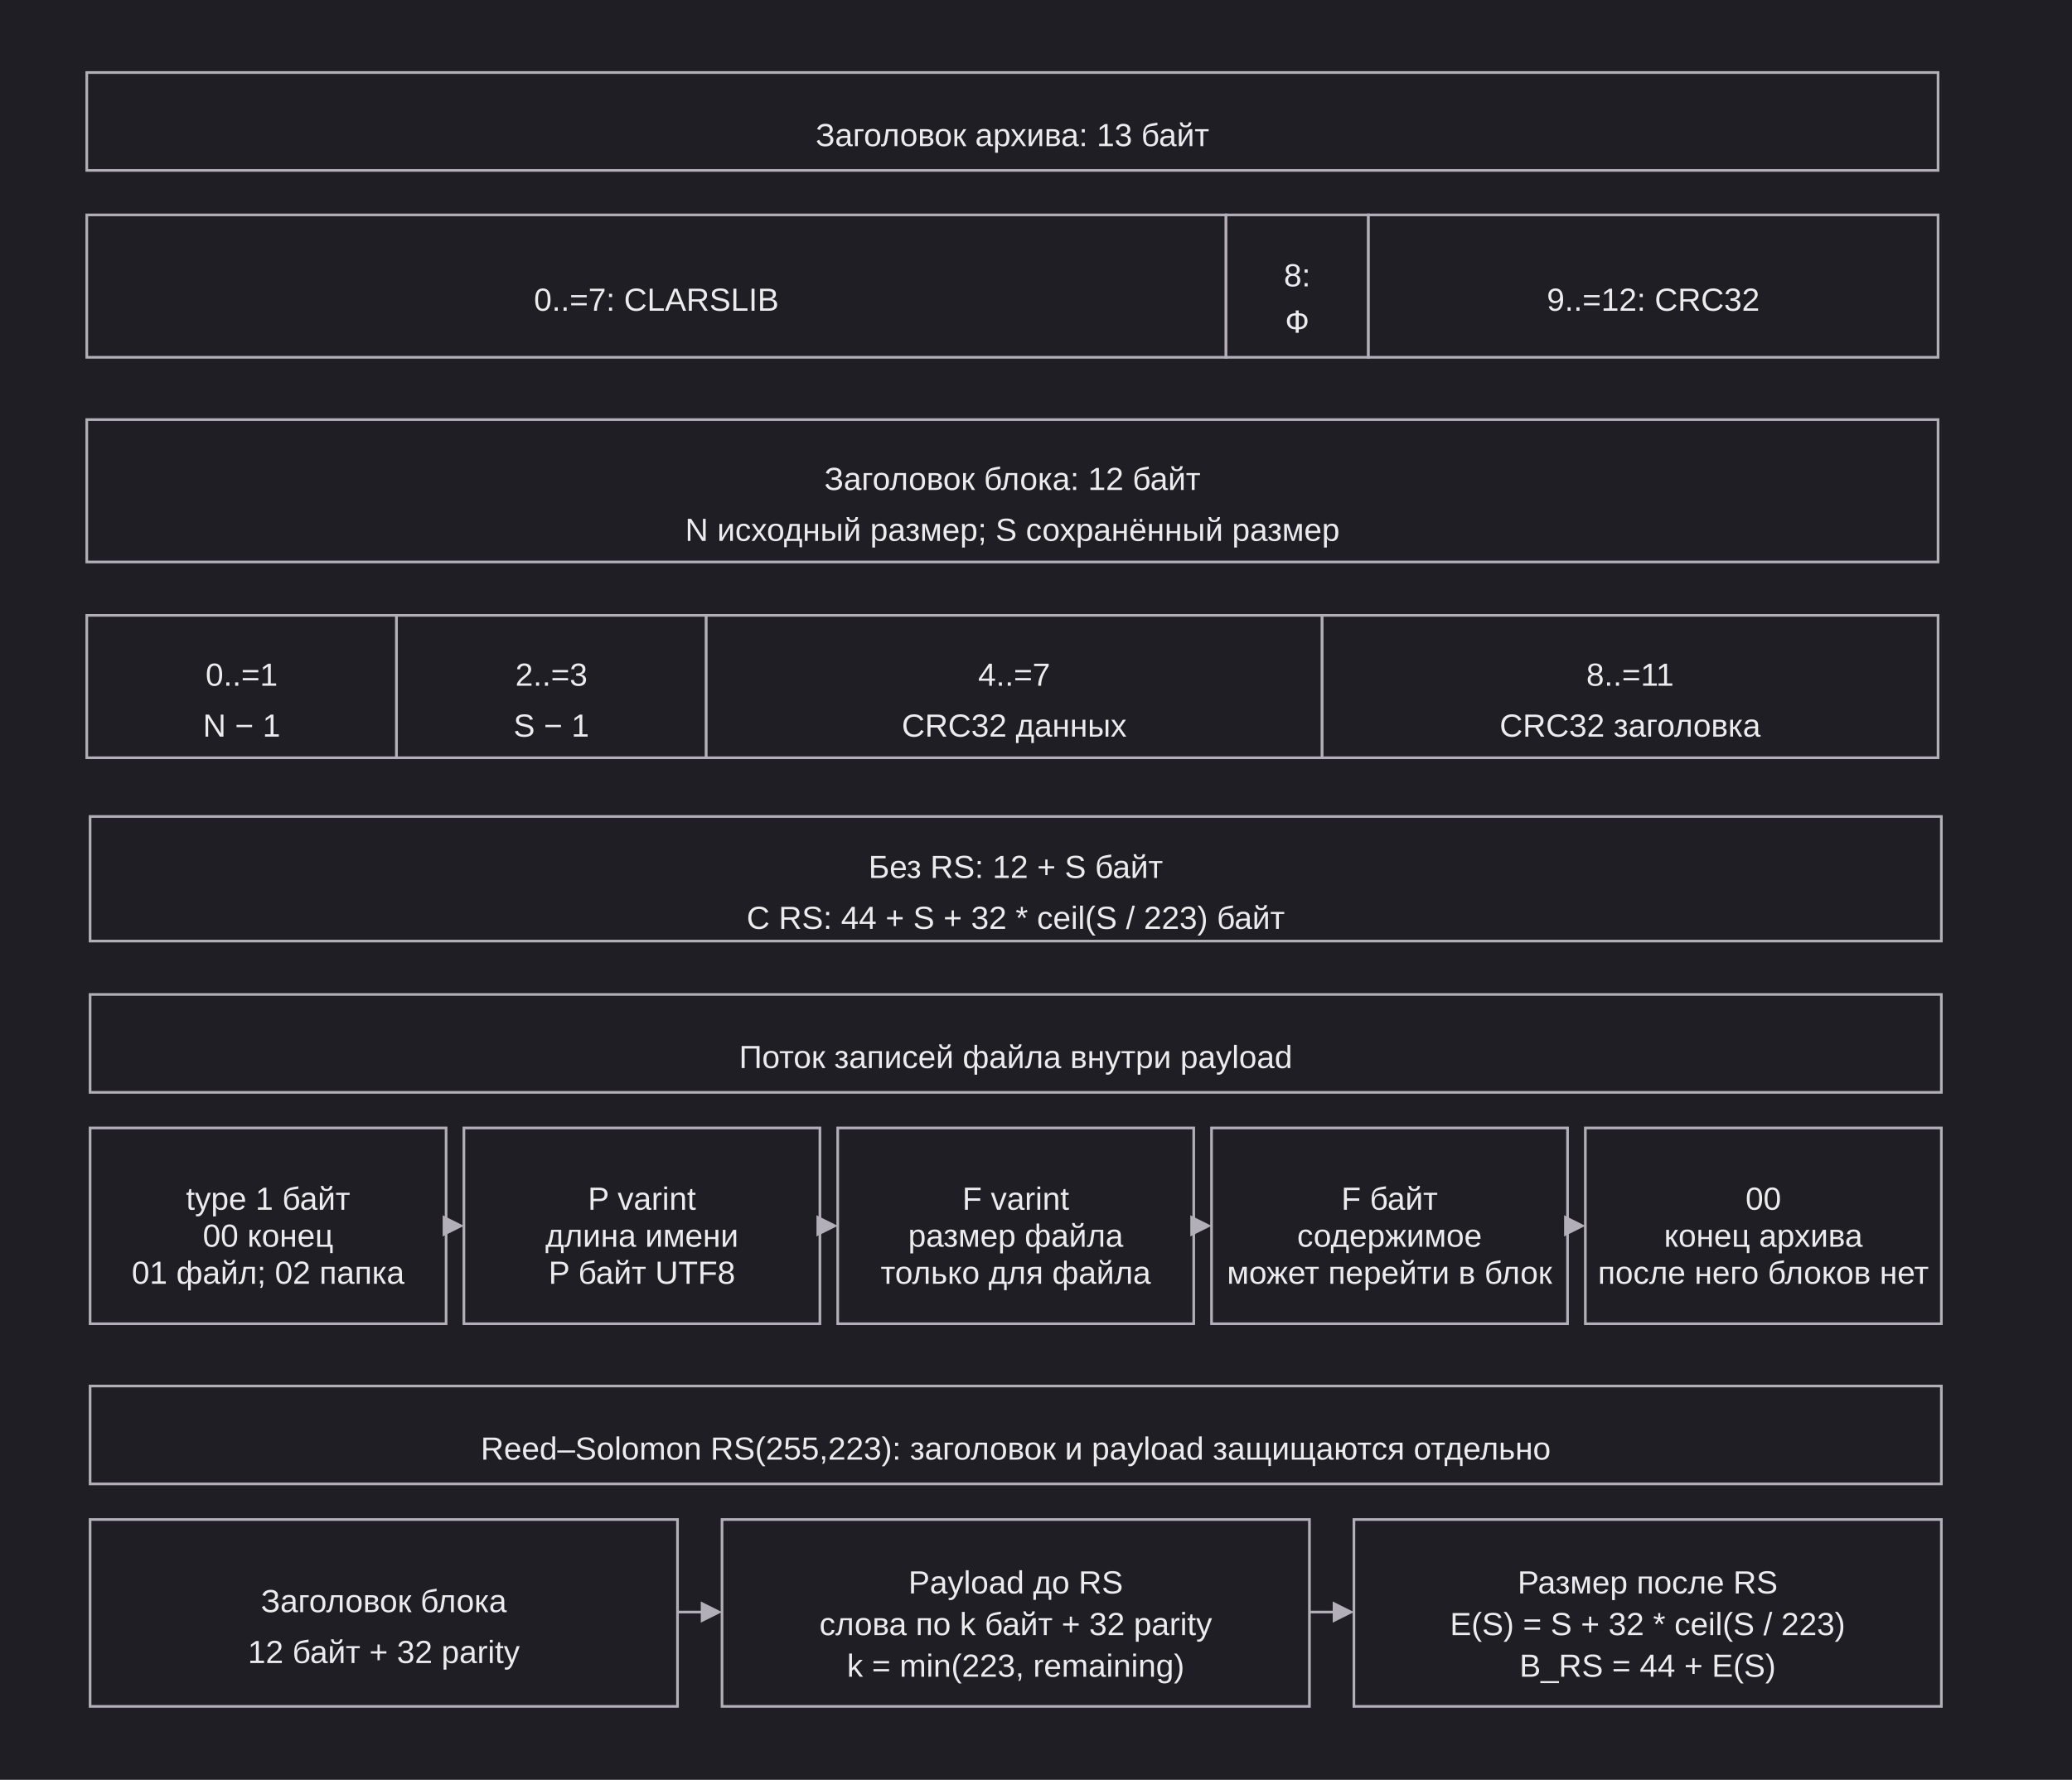
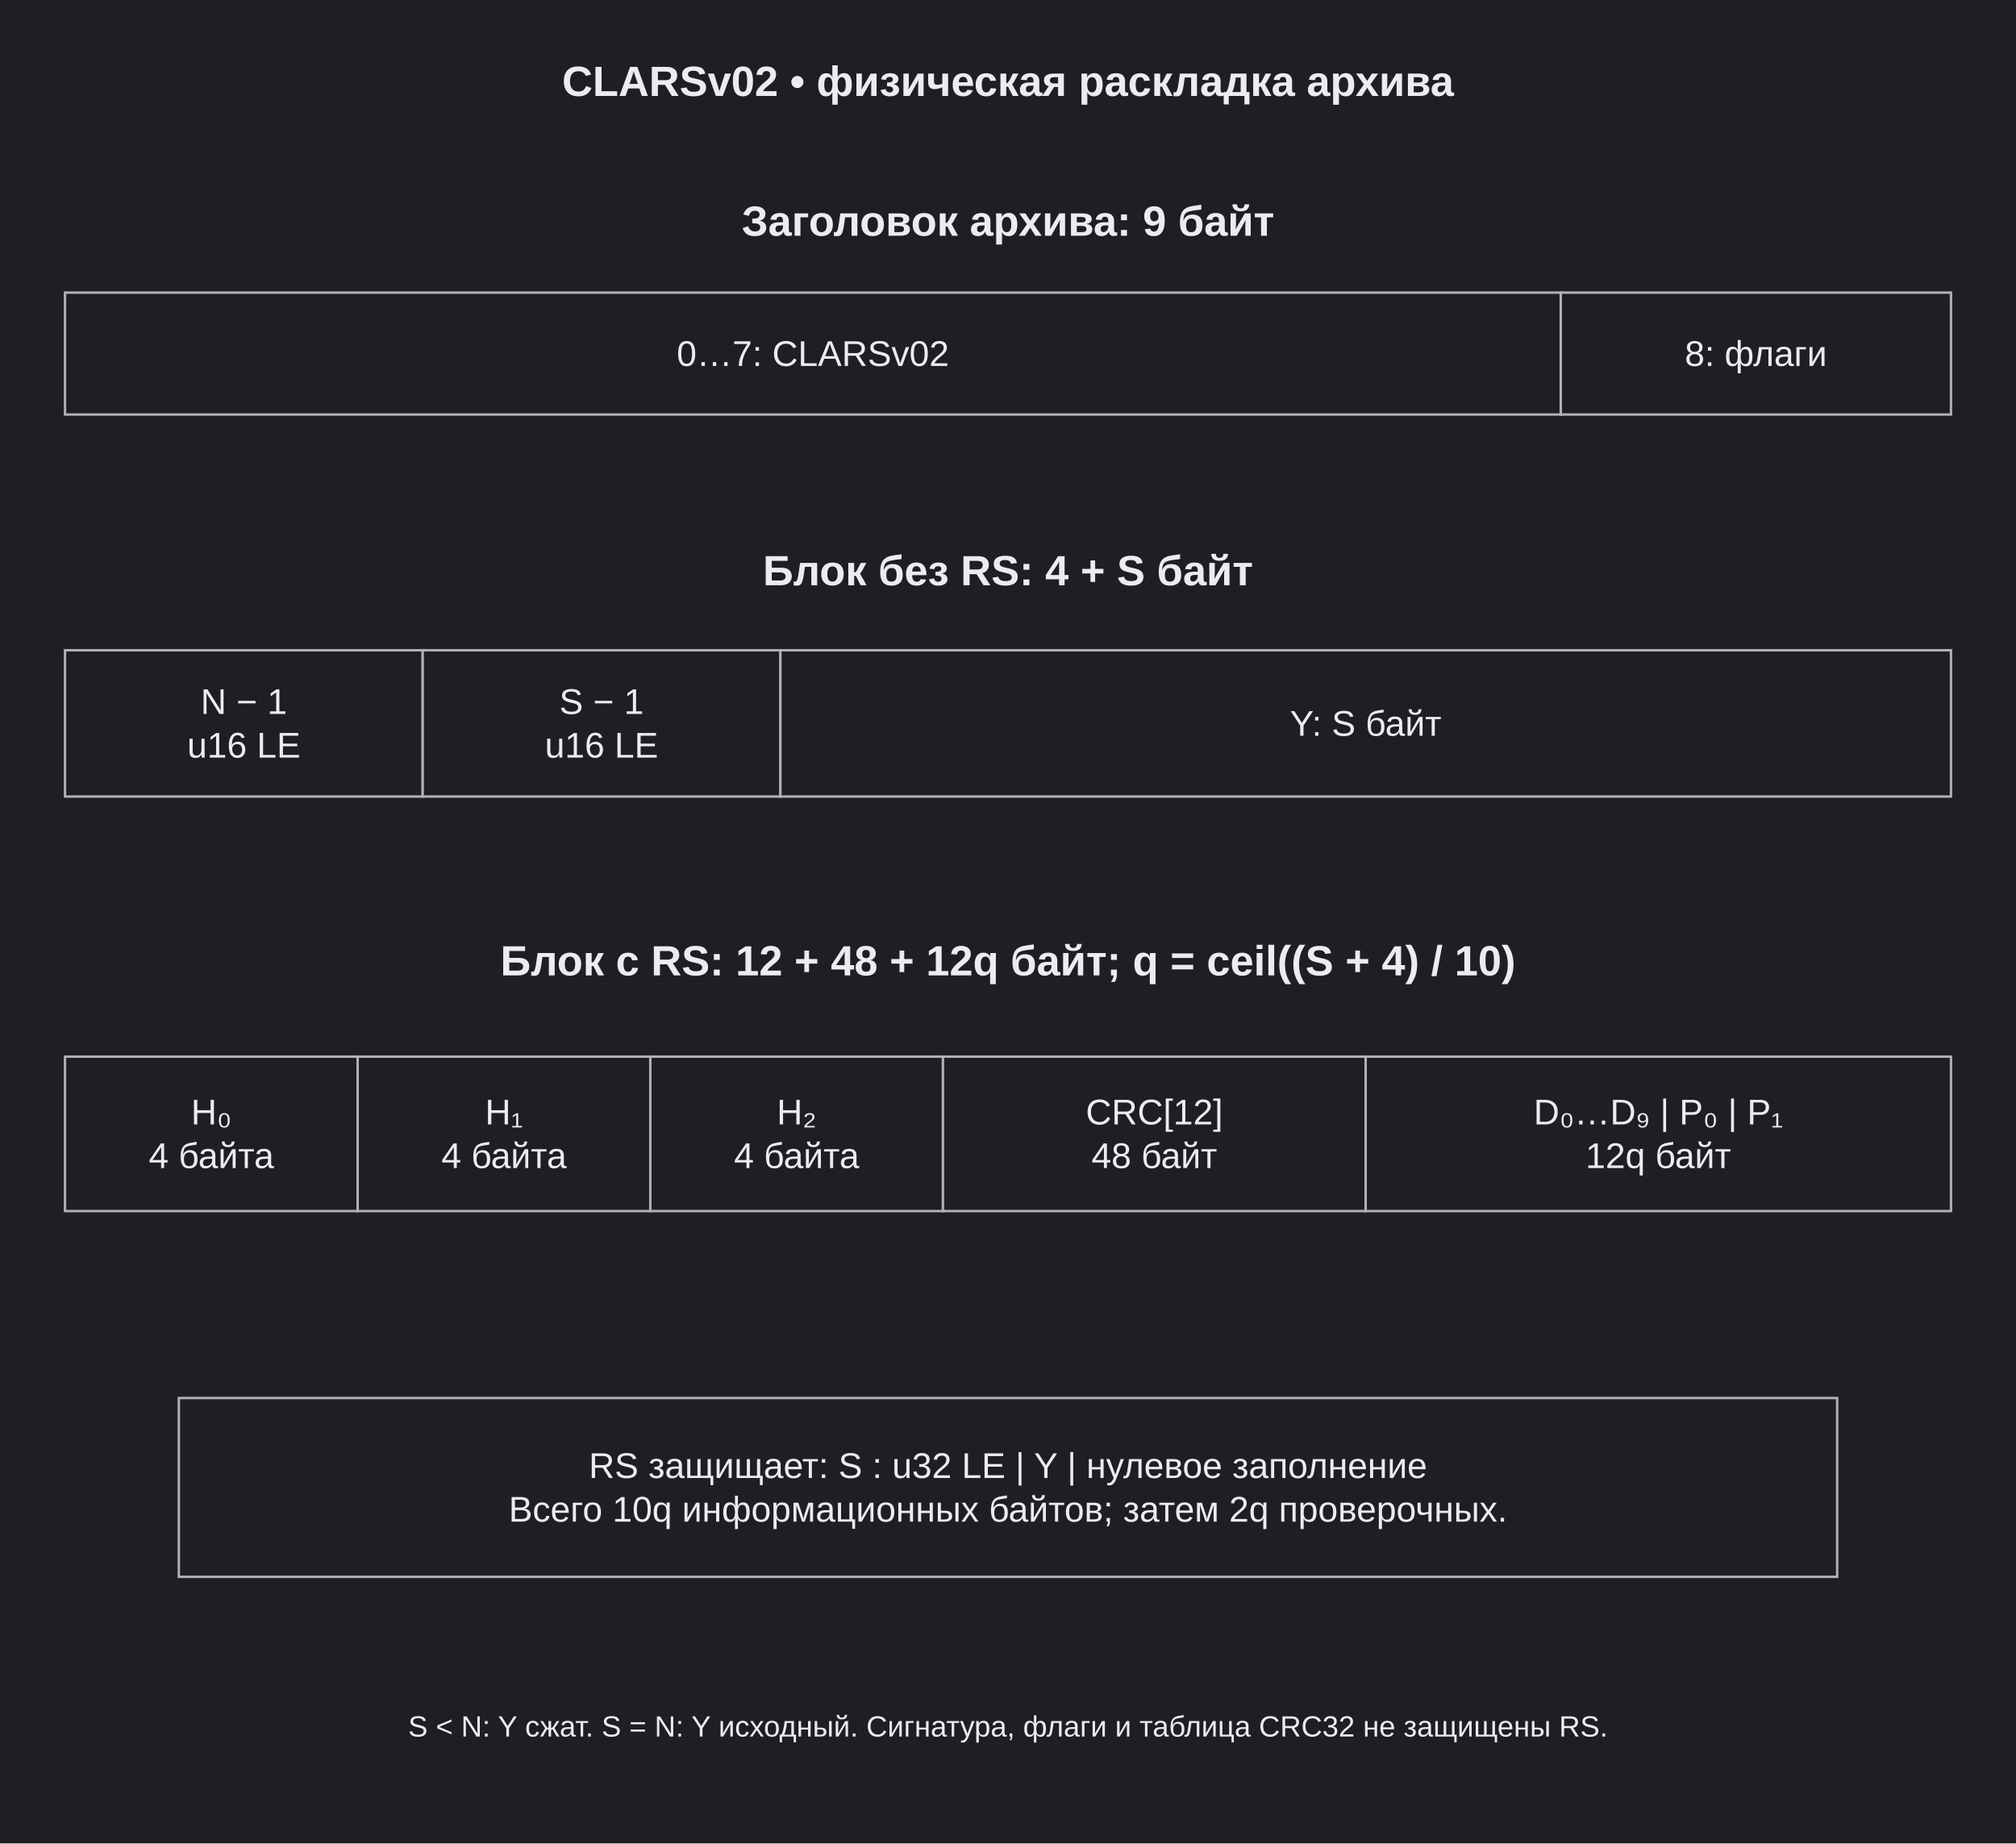
- <svg xmlns="http://www.w3.org/2000/svg" width="1164" height="1000" viewBox="0 0 1164 1000">
-   <defs />
+ <svg xmlns="http://www.w3.org/2000/svg" width="1240" height="1134" viewBox="0 0 1240 1134" role="img">
+   <defs>
+     <marker id="arrow" viewBox="0 0 10 10" refX="10" refY="5" markerWidth="8" markerHeight="8" orient="auto-start-reverse">
+       <path d="M 0 0 L 10 5 L 0 10 Z" fill="#b3afb9" />
+     </marker>
+   </defs>
  <rect width="100%" height="100%" fill="#1f1e24" />
-   <rect x="48.75" y="40.75" width="1040" height="55" fill="#1f1e24" stroke="#b3afb9" stroke-width="1.5" pointer-events="none" />
-   <rect x="48.75" y="120.75" width="640" height="80" fill="#1f1e24" stroke="#b3afb9" stroke-width="1.5" pointer-events="none" />
-   <rect x="688.75" y="120.75" width="80" height="80" fill="#1f1e24" stroke="#b3afb9" stroke-width="1.5" pointer-events="none" />
-   <rect x="768.75" y="120.75" width="320" height="80" fill="#1f1e24" stroke="#b3afb9" stroke-width="1.5" pointer-events="none" />
-   <rect x="48.75" y="235.75" width="1040" height="80" fill="#1f1e24" stroke="#b3afb9" stroke-width="1.5" pointer-events="none" />
-   <rect x="48.75" y="345.75" width="174" height="80" fill="#1f1e24" stroke="#b3afb9" stroke-width="1.5" pointer-events="none" />
-   <rect x="222.75" y="345.75" width="174" height="80" fill="#1f1e24" stroke="#b3afb9" stroke-width="1.5" pointer-events="none" />
-   <rect x="396.75" y="345.75" width="346" height="80" fill="#1f1e24" stroke="#b3afb9" stroke-width="1.5" pointer-events="none" />
-   <rect x="742.75" y="345.75" width="346" height="80" fill="#1f1e24" stroke="#b3afb9" stroke-width="1.5" pointer-events="none" />
-   <rect x="50.61" y="458.75" width="1040" height="70" fill="#1f1e24" stroke="#b3afb9" stroke-width="1.5" pointer-events="none" />
-   <rect x="50.61" y="558.75" width="1040" height="55" fill="#1f1e24" stroke="#b3afb9" stroke-width="1.5" pointer-events="none" />
-   <rect x="50.61" y="633.75" width="200" height="110" fill="#1f1e24" stroke="#b3afb9" stroke-width="1.5" pointer-events="none" />
-   <rect x="260.61" y="633.75" width="200" height="110" fill="#1f1e24" stroke="#b3afb9" stroke-width="1.5" pointer-events="none" />
-   <rect x="470.61" y="633.75" width="200" height="110" fill="#1f1e24" stroke="#b3afb9" stroke-width="1.5" pointer-events="none" />
-   <rect x="680.61" y="633.75" width="200" height="110" fill="#1f1e24" stroke="#b3afb9" stroke-width="1.5" pointer-events="none" />
-   <rect x="890.61" y="633.75" width="200" height="110" fill="#1f1e24" stroke="#b3afb9" stroke-width="1.5" pointer-events="none" />
-   <rect x="50.61" y="778.75" width="1040" height="55" fill="#1f1e24" stroke="#b3afb9" stroke-width="1.5" pointer-events="none" />
-   <rect x="50.61" y="853.75" width="330" height="105" fill="#1f1e24" stroke="#b3afb9" stroke-width="1.5" pointer-events="none" />
-   <rect x="405.61" y="853.75" width="330" height="105" fill="#1f1e24" stroke="#b3afb9" stroke-width="1.5" pointer-events="none" />
-   <rect x="760.61" y="853.75" width="330" height="105" fill="#1f1e24" stroke="#b3afb9" stroke-width="1.5" pointer-events="none" />
-   <path d="M 250.61 688.75 L 249.43 688.75" fill="none" stroke="#b3afb9" stroke-width="1.5" stroke-miterlimit="10" pointer-events="none" />
-   <path d="M 258.93 688.75 L 249.43 693.5 L 249.43 684 Z" fill="#b3afb9" stroke="#b3afb9" stroke-width="1.5" stroke-miterlimit="10" pointer-events="none" />
-   <path d="M 460.61 688.75 L 459.43 688.75" fill="none" stroke="#b3afb9" stroke-width="1.5" stroke-miterlimit="10" pointer-events="none" />
-   <path d="M 468.93 688.75 L 459.43 693.5 L 459.43 684 Z" fill="#b3afb9" stroke="#b3afb9" stroke-width="1.5" stroke-miterlimit="10" pointer-events="none" />
-   <path d="M 670.61 688.75 L 669.43 688.75" fill="none" stroke="#b3afb9" stroke-width="1.5" stroke-miterlimit="10" pointer-events="none" />
-   <path d="M 678.93 688.75 L 669.43 693.5 L 669.43 684 Z" fill="#b3afb9" stroke="#b3afb9" stroke-width="1.5" stroke-miterlimit="10" pointer-events="none" />
-   <path d="M 880.61 688.75 L 879.43 688.75" fill="none" stroke="#b3afb9" stroke-width="1.5" stroke-miterlimit="10" pointer-events="none" />
-   <path d="M 888.93 688.75 L 879.43 693.5 L 879.43 684 Z" fill="#b3afb9" stroke="#b3afb9" stroke-width="1.5" stroke-miterlimit="10" pointer-events="none" />
-   <path d="M 380.61 905.75 L 394.43 905.75" fill="none" stroke="#b3afb9" stroke-width="1.5" stroke-miterlimit="10" pointer-events="none" />
-   <path d="M 403.93 905.75 L 394.43 910.5 L 394.43 901 Z" fill="#b3afb9" stroke="#b3afb9" stroke-width="1.5" stroke-miterlimit="10" pointer-events="none" />
-   <path d="M 735.61 905.75 L 749.43 905.75" fill="none" stroke="#b3afb9" stroke-width="1.5" stroke-miterlimit="10" pointer-events="none" />
-   <path d="M 758.93 905.75 L 749.43 910.5 L 749.43 901 Z" fill="#b3afb9" stroke="#b3afb9" stroke-width="1.5" stroke-miterlimit="10" pointer-events="none" />
-   <g fill="#ececef" font-family="Arial" pointer-events="none" text-anchor="middle" font-size="18px">
-     <text x="568.75" y="82.1">Заголовок архива: 13 байт</text>
-   </g>
-   <g fill="#ececef" font-family="Arial" pointer-events="none" text-anchor="middle" font-size="18px">
-     <text x="368.75" y="174.6">0..=7: CLARSLIB</text>
-   </g>
-   <g fill="#ececef" font-family="Arial" pointer-events="none" text-anchor="middle" font-size="18px">
-     <text x="728.75" y="160.9">8:</text>
-   </g>
-   <g fill="#ececef" font-family="Arial" pointer-events="none" text-anchor="middle" font-size="18px">
-     <text x="728.75" y="186.9">Ф</text>
-   </g>
-   <g fill="#ececef" font-family="Arial" pointer-events="none" text-anchor="middle" font-size="18px">
-     <text x="928.75" y="174.6">9..=12: CRC32</text>
-   </g>
-   <g fill="#ececef" font-family="Arial" pointer-events="none" text-anchor="middle" font-size="18px">
-     <text x="568.75" y="275.3">Заголовок блока: 12 байт</text>
-   </g>
-   <g fill="#ececef" font-family="Arial" pointer-events="none" text-anchor="middle" font-size="18px">
-     <text x="568.75" y="303.9">N исходный размер; S сохранённый размер</text>
-   </g>
-   <g fill="#ececef" font-family="Arial" pointer-events="none" text-anchor="middle" font-size="18px">
-     <text x="135.75" y="385.3">0..=1</text>
-   </g>
-   <g fill="#ececef" font-family="Arial" pointer-events="none" text-anchor="middle" font-size="18px">
-     <text x="135.75" y="413.9">N − 1</text>
-   </g>
-   <g fill="#ececef" font-family="Arial" pointer-events="none" text-anchor="middle" font-size="18px">
-     <text x="309.75" y="385.3">2..=3</text>
-   </g>
-   <g fill="#ececef" font-family="Arial" pointer-events="none" text-anchor="middle" font-size="18px">
-     <text x="309.75" y="413.9">S − 1</text>
-   </g>
-   <g fill="#ececef" font-family="Arial" pointer-events="none" text-anchor="middle" font-size="18px">
-     <text x="569.75" y="385.3">4..=7</text>
-   </g>
-   <g fill="#ececef" font-family="Arial" pointer-events="none" text-anchor="middle" font-size="18px">
-     <text x="569.75" y="413.9">CRC32 данных</text>
-   </g>
-   <g fill="#ececef" font-family="Arial" pointer-events="none" text-anchor="middle" font-size="18px">
-     <text x="915.75" y="385.3">8..=11</text>
-   </g>
-   <g fill="#ececef" font-family="Arial" pointer-events="none" text-anchor="middle" font-size="18px">
-     <text x="915.75" y="413.9">CRC32 заголовка</text>
-   </g>
-   <g fill="#ececef" font-family="Arial" pointer-events="none" text-anchor="middle" font-size="18px">
-     <text x="570.61" y="493.3">Без RS: 12 + S байт</text>
-   </g>
-   <g fill="#ececef" font-family="Arial" pointer-events="none" text-anchor="middle" font-size="18px">
-     <text x="570.61" y="521.9">С RS: 44 + S + 32 * ceil(S / 223) байт</text>
-   </g>
-   <g fill="#ececef" font-family="Arial" pointer-events="none" text-anchor="middle" font-size="18px">
-     <text x="570.61" y="600.1">Поток записей файла внутри payload</text>
-   </g>
-   <g fill="#ececef" font-family="Arial" pointer-events="none" text-anchor="middle" font-size="18px">
-     <text x="150.61" y="679.7">type 1 байт</text>
-   </g>
-   <g fill="#ececef" font-family="Arial" pointer-events="none" text-anchor="middle" font-size="18px">
-     <text x="150.61" y="700.5">00 конец</text>
-   </g>
-   <g fill="#ececef" font-family="Arial" pointer-events="none" text-anchor="middle" font-size="18px">
-     <text x="150.61" y="721.3">01 файл; 02 папка</text>
-   </g>
-   <g fill="#ececef" font-family="Arial" pointer-events="none" text-anchor="middle" font-size="18px">
-     <text x="360.61" y="679.7">P varint</text>
-   </g>
-   <g fill="#ececef" font-family="Arial" pointer-events="none" text-anchor="middle" font-size="18px">
-     <text x="360.61" y="700.5">длина имени</text>
-   </g>
-   <g fill="#ececef" font-family="Arial" pointer-events="none" text-anchor="middle" font-size="18px">
-     <text x="360.61" y="721.3">P байт UTF8</text>
-   </g>
-   <g fill="#ececef" font-family="Arial" pointer-events="none" text-anchor="middle" font-size="18px">
-     <text x="570.61" y="679.7">F varint</text>
-   </g>
-   <g fill="#ececef" font-family="Arial" pointer-events="none" text-anchor="middle" font-size="18px">
-     <text x="570.61" y="700.5">размер файла</text>
-   </g>
-   <g fill="#ececef" font-family="Arial" pointer-events="none" text-anchor="middle" font-size="18px">
-     <text x="570.61" y="721.3">только для файла</text>
-   </g>
-   <g fill="#ececef" font-family="Arial" pointer-events="none" text-anchor="middle" font-size="18px">
-     <text x="780.61" y="679.7">F байт</text>
-   </g>
-   <g fill="#ececef" font-family="Arial" pointer-events="none" text-anchor="middle" font-size="18px">
-     <text x="780.61" y="700.5">содержимое</text>
-   </g>
-   <g fill="#ececef" font-family="Arial" pointer-events="none" text-anchor="middle" font-size="18px">
-     <text x="780.61" y="721.3">может перейти в блок</text>
-   </g>
-   <g fill="#ececef" font-family="Arial" pointer-events="none" text-anchor="middle" font-size="18px">
-     <text x="990.61" y="679.7">00</text>
-   </g>
-   <g fill="#ececef" font-family="Arial" pointer-events="none" text-anchor="middle" font-size="18px">
-     <text x="990.61" y="700.5">конец архива</text>
-   </g>
-   <g fill="#ececef" font-family="Arial" pointer-events="none" text-anchor="middle" font-size="18px">
-     <text x="990.61" y="721.3">после него блоков нет</text>
-   </g>
-   <g fill="#ececef" font-family="Arial" pointer-events="none" text-anchor="middle" font-size="18px">
-     <text x="570.61" y="820.1">Reed–Solomon RS(255,223): заголовок и payload защищаются отдельно</text>
-   </g>
-   <g fill="#ececef" font-family="Arial" pointer-events="none" text-anchor="middle" font-size="18px">
-     <text x="215.61" y="905.8">Заголовок блока</text>
-   </g>
-   <g fill="#ececef" font-family="Arial" pointer-events="none" text-anchor="middle" font-size="18px">
-     <text x="215.61" y="934.4">12 байт + 32 parity</text>
-   </g>
-   <g fill="#ececef" font-family="Arial" pointer-events="none" text-anchor="middle" font-size="18px">
-     <text x="570.61" y="895.3">Payload до RS</text>
-   </g>
-   <g fill="#ececef" font-family="Arial" pointer-events="none" text-anchor="middle" font-size="18px">
-     <text x="570.61" y="918.7">слова по k байт + 32 parity</text>
-   </g>
-   <g fill="#ececef" font-family="Arial" pointer-events="none" text-anchor="middle" font-size="18px">
-     <text x="570.61" y="942.1">k = min(223, remaining)</text>
-   </g>
-   <g fill="#ececef" font-family="Arial" pointer-events="none" text-anchor="middle" font-size="18px">
-     <text x="925.61" y="895.3">Размер после RS</text>
-   </g>
-   <g fill="#ececef" font-family="Arial" pointer-events="none" text-anchor="middle" font-size="18px">
-     <text x="925.61" y="918.7">E(S) = S + 32 * ceil(S / 223)</text>
-   </g>
-   <g fill="#ececef" font-family="Arial" pointer-events="none" text-anchor="middle" font-size="18px">
-     <text x="925.61" y="942.1">B_RS = 44 + E(S)</text>
-   </g>
+   <text x="620" y="50" text-anchor="middle" dominant-baseline="central" font-family="Arial, sans-serif" font-size="26" fill="#ececef" font-weight="700">CLARSv02 • физическая раскладка архива</text>
+   <text x="620" y="136" text-anchor="middle" dominant-baseline="central" font-family="Arial, sans-serif" font-size="26" fill="#ececef" font-weight="700">Заголовок архива: 9 байт</text>
+   <rect x="40" y="180" width="920" height="75" fill="#1f1e24" stroke="#b3afb9" stroke-width="1.5" />
+   <text x="500" y="217.5" text-anchor="middle" dominant-baseline="central" font-family="Arial, sans-serif" font-size="22" fill="#ececef">0…7: CLARSv02</text>
+   <rect x="960" y="180" width="240" height="75" fill="#1f1e24" stroke="#b3afb9" stroke-width="1.5" />
+   <text x="1080" y="217.5" text-anchor="middle" dominant-baseline="central" font-family="Arial, sans-serif" font-size="22" fill="#ececef">8: флаги</text>
+   <text x="620" y="351" text-anchor="middle" dominant-baseline="central" font-family="Arial, sans-serif" font-size="26" fill="#ececef" font-weight="700">Блок без RS: 4 + S байт</text>
+   <rect x="40" y="400" width="220" height="90" fill="#1f1e24" stroke="#b3afb9" stroke-width="1.5" />
+   <text x="150" y="431.58" text-anchor="middle" dominant-baseline="central" font-family="Arial, sans-serif" font-size="22" fill="#ececef">N − 1</text>
+   <text x="150" y="458.42" text-anchor="middle" dominant-baseline="central" font-family="Arial, sans-serif" font-size="22" fill="#ececef">u16 LE</text>
+   <rect x="260" y="400" width="220" height="90" fill="#1f1e24" stroke="#b3afb9" stroke-width="1.5" />
+   <text x="370" y="431.58" text-anchor="middle" dominant-baseline="central" font-family="Arial, sans-serif" font-size="22" fill="#ececef">S − 1</text>
+   <text x="370" y="458.42" text-anchor="middle" dominant-baseline="central" font-family="Arial, sans-serif" font-size="22" fill="#ececef">u16 LE</text>
+   <rect x="480" y="400" width="720" height="90" fill="#1f1e24" stroke="#b3afb9" stroke-width="1.5" />
+   <text x="840" y="445" text-anchor="middle" dominant-baseline="central" font-family="Arial, sans-serif" font-size="22" fill="#ececef">Y: S байт</text>
+   <text x="620" y="591" text-anchor="middle" dominant-baseline="central" font-family="Arial, sans-serif" font-size="26" fill="#ececef" font-weight="700">Блок с RS: 12 + 48 + 12q байт; q = ceil((S + 4) / 10)</text>
+   <rect x="40" y="650" width="180" height="95" fill="#1f1e24" stroke="#b3afb9" stroke-width="1.5" />
+   <text x="130" y="684.08" text-anchor="middle" dominant-baseline="central" font-family="Arial, sans-serif" font-size="22" fill="#ececef">H₀</text>
+   <text x="130" y="710.92" text-anchor="middle" dominant-baseline="central" font-family="Arial, sans-serif" font-size="22" fill="#ececef">4 байта</text>
+   <rect x="220" y="650" width="180" height="95" fill="#1f1e24" stroke="#b3afb9" stroke-width="1.5" />
+   <text x="310" y="684.08" text-anchor="middle" dominant-baseline="central" font-family="Arial, sans-serif" font-size="22" fill="#ececef">H₁</text>
+   <text x="310" y="710.92" text-anchor="middle" dominant-baseline="central" font-family="Arial, sans-serif" font-size="22" fill="#ececef">4 байта</text>
+   <rect x="400" y="650" width="180" height="95" fill="#1f1e24" stroke="#b3afb9" stroke-width="1.5" />
+   <text x="490" y="684.08" text-anchor="middle" dominant-baseline="central" font-family="Arial, sans-serif" font-size="22" fill="#ececef">H₂</text>
+   <text x="490" y="710.92" text-anchor="middle" dominant-baseline="central" font-family="Arial, sans-serif" font-size="22" fill="#ececef">4 байта</text>
+   <rect x="580" y="650" width="260" height="95" fill="#1f1e24" stroke="#b3afb9" stroke-width="1.5" />
+   <text x="710" y="684.08" text-anchor="middle" dominant-baseline="central" font-family="Arial, sans-serif" font-size="22" fill="#ececef">CRC[12]</text>
+   <text x="710" y="710.92" text-anchor="middle" dominant-baseline="central" font-family="Arial, sans-serif" font-size="22" fill="#ececef">48 байт</text>
+   <rect x="840" y="650" width="360" height="95" fill="#1f1e24" stroke="#b3afb9" stroke-width="1.5" />
+   <text x="1020" y="684.08" text-anchor="middle" dominant-baseline="central" font-family="Arial, sans-serif" font-size="22" fill="#ececef">D₀…D₉ | P₀ | P₁</text>
+   <text x="1020" y="710.92" text-anchor="middle" dominant-baseline="central" font-family="Arial, sans-serif" font-size="22" fill="#ececef">12q байт</text>
+   <rect x="110" y="860" width="1020" height="110" fill="#1f1e24" stroke="#b3afb9" stroke-width="1.5" />
+   <text x="620" y="901.58" text-anchor="middle" dominant-baseline="central" font-family="Arial, sans-serif" font-size="22" fill="#ececef">RS защищает: S : u32 LE | Y | нулевое заполнение</text>
+   <text x="620" y="928.42" text-anchor="middle" dominant-baseline="central" font-family="Arial, sans-serif" font-size="22" fill="#ececef">Всего 10q информационных байтов; затем 2q проверочных.</text>
+   <text x="620" y="1062" text-anchor="middle" dominant-baseline="central" font-family="Arial, sans-serif" font-size="18" fill="#ececef">S &lt; N: Y сжат. S = N: Y исходный. Сигнатура, флаги и таблица CRC32 не защищены RS.</text>
</svg>
